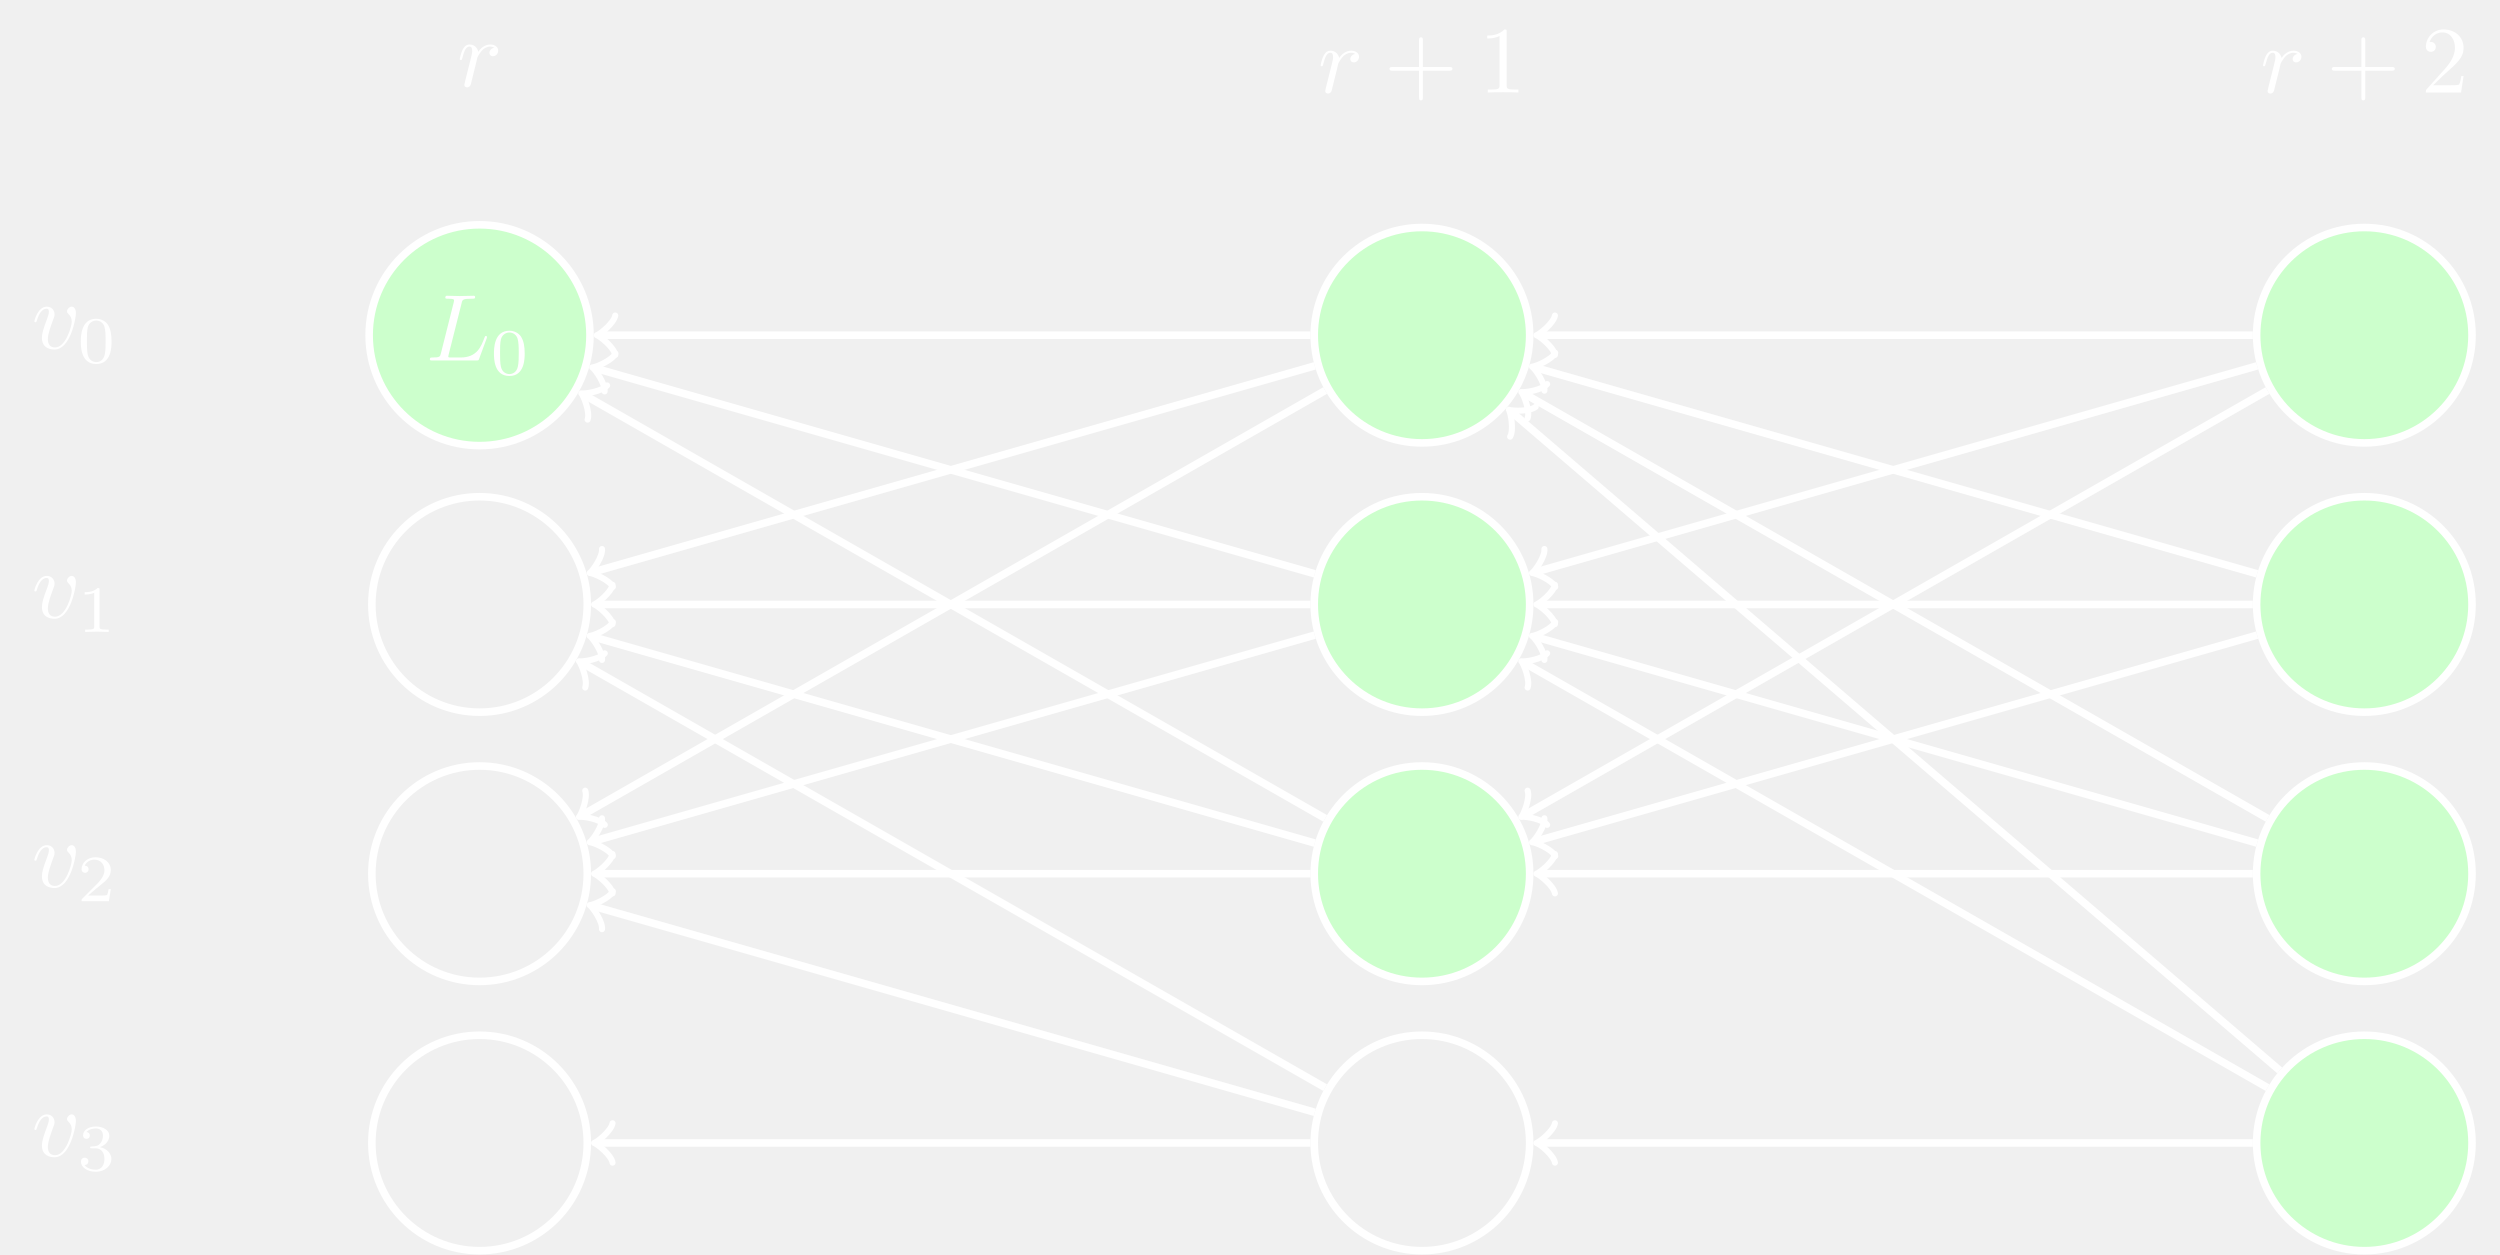
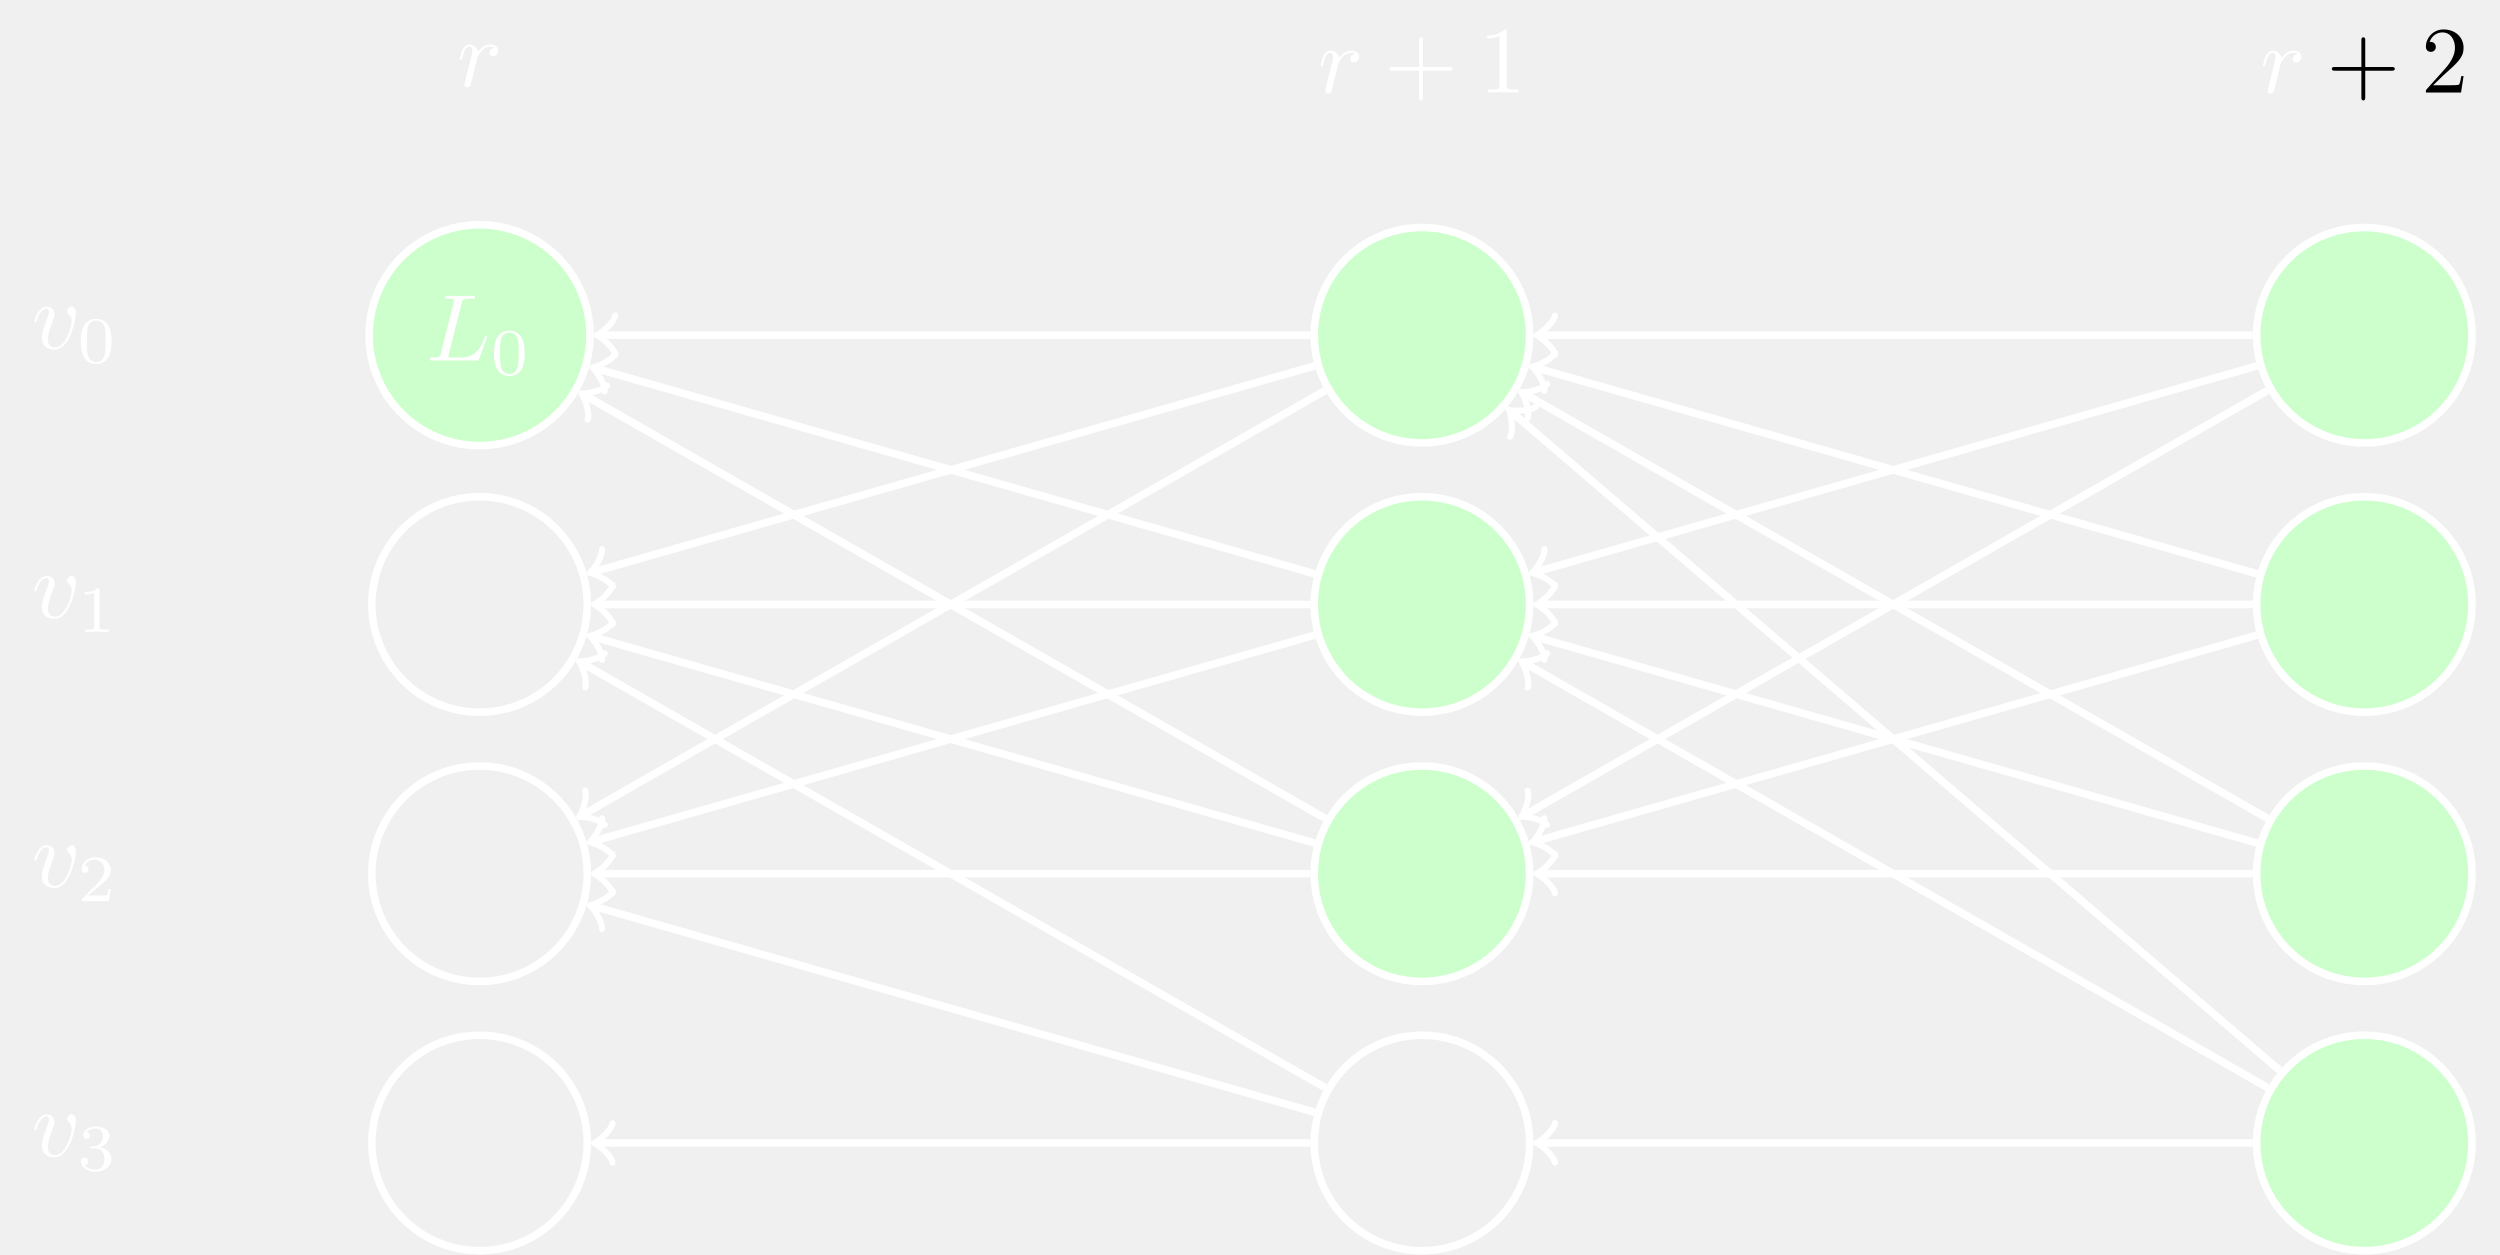
<svg xmlns="http://www.w3.org/2000/svg" xmlns:xlink="http://www.w3.org/1999/xlink" width="263.2pt" height="132.069pt" viewBox="0 0 263.2 132.069">
  <defs>
    <g>
      <g id="glyph-0-0">
        <path d="M 0.875 -0.594 C 0.844 -0.438 0.781 -0.203 0.781 -0.156 C 0.781 0.016 0.922 0.109 1.078 0.109 C 1.203 0.109 1.375 0.031 1.453 -0.172 C 1.469 -0.203 1.797 -1.562 1.844 -1.75 C 1.922 -2.078 2.109 -2.766 2.156 -3.047 C 2.203 -3.172 2.484 -3.641 2.719 -3.859 C 2.797 -3.922 3.094 -4.188 3.516 -4.188 C 3.781 -4.188 3.922 -4.062 3.938 -4.062 C 3.641 -4.016 3.422 -3.781 3.422 -3.516 C 3.422 -3.359 3.531 -3.172 3.797 -3.172 C 4.062 -3.172 4.344 -3.406 4.344 -3.766 C 4.344 -4.109 4.031 -4.406 3.516 -4.406 C 2.875 -4.406 2.438 -3.922 2.25 -3.641 C 2.156 -4.094 1.797 -4.406 1.328 -4.406 C 0.875 -4.406 0.688 -4.016 0.594 -3.844 C 0.422 -3.5 0.297 -2.906 0.297 -2.875 C 0.297 -2.766 0.391 -2.766 0.406 -2.766 C 0.516 -2.766 0.516 -2.781 0.578 -3 C 0.75 -3.703 0.953 -4.188 1.312 -4.188 C 1.469 -4.188 1.609 -4.109 1.609 -3.734 C 1.609 -3.516 1.578 -3.406 1.453 -2.891 Z M 0.875 -0.594 " />
      </g>
      <g id="glyph-0-1">
        <path d="M 4.672 -3.703 C 4.672 -4.25 4.406 -4.406 4.234 -4.406 C 3.984 -4.406 3.734 -4.141 3.734 -3.922 C 3.734 -3.797 3.781 -3.734 3.891 -3.625 C 4.109 -3.422 4.234 -3.172 4.234 -2.812 C 4.234 -2.391 3.625 -0.109 2.469 -0.109 C 1.953 -0.109 1.719 -0.453 1.719 -0.984 C 1.719 -1.531 2 -2.266 2.297 -3.094 C 2.375 -3.266 2.422 -3.406 2.422 -3.594 C 2.422 -4.031 2.109 -4.406 1.609 -4.406 C 0.672 -4.406 0.297 -2.953 0.297 -2.875 C 0.297 -2.766 0.391 -2.766 0.406 -2.766 C 0.516 -2.766 0.516 -2.797 0.562 -2.953 C 0.859 -3.953 1.281 -4.188 1.578 -4.188 C 1.656 -4.188 1.828 -4.188 1.828 -3.875 C 1.828 -3.625 1.719 -3.344 1.656 -3.172 C 1.219 -2.016 1.094 -1.562 1.094 -1.125 C 1.094 -0.047 1.969 0.109 2.422 0.109 C 4.094 0.109 4.672 -3.188 4.672 -3.703 Z M 4.672 -3.703 " />
      </g>
      <g id="glyph-0-2">
        <path d="M 3.734 -6.031 C 3.812 -6.391 3.844 -6.5 4.781 -6.5 C 5.078 -6.5 5.156 -6.5 5.156 -6.688 C 5.156 -6.812 5.047 -6.812 5 -6.812 C 4.672 -6.812 3.859 -6.781 3.531 -6.781 C 3.234 -6.781 2.5 -6.812 2.203 -6.812 C 2.141 -6.812 2.016 -6.812 2.016 -6.609 C 2.016 -6.5 2.109 -6.5 2.297 -6.5 C 2.312 -6.5 2.5 -6.5 2.672 -6.484 C 2.844 -6.453 2.938 -6.453 2.938 -6.312 C 2.938 -6.281 2.938 -6.25 2.906 -6.125 L 1.562 -0.781 C 1.469 -0.391 1.453 -0.312 0.656 -0.312 C 0.484 -0.312 0.391 -0.312 0.391 -0.109 C 0.391 0 0.484 0 0.656 0 L 5.281 0 C 5.516 0 5.516 0 5.578 -0.172 L 6.375 -2.328 C 6.406 -2.438 6.406 -2.453 6.406 -2.469 C 6.406 -2.5 6.375 -2.578 6.297 -2.578 C 6.203 -2.578 6.188 -2.516 6.125 -2.359 C 5.781 -1.453 5.344 -0.312 3.625 -0.312 L 2.688 -0.312 C 2.547 -0.312 2.516 -0.312 2.469 -0.312 C 2.359 -0.328 2.328 -0.344 2.328 -0.422 C 2.328 -0.453 2.328 -0.469 2.375 -0.641 Z M 3.734 -6.031 " />
      </g>
      <g id="glyph-1-0">
        <path d="M 4.078 -2.297 L 6.859 -2.297 C 7 -2.297 7.188 -2.297 7.188 -2.5 C 7.188 -2.688 7 -2.688 6.859 -2.688 L 4.078 -2.688 L 4.078 -5.484 C 4.078 -5.625 4.078 -5.812 3.875 -5.812 C 3.672 -5.812 3.672 -5.625 3.672 -5.484 L 3.672 -2.688 L 0.891 -2.688 C 0.75 -2.688 0.562 -2.688 0.562 -2.5 C 0.562 -2.297 0.75 -2.297 0.891 -2.297 L 3.672 -2.297 L 3.672 0.5 C 3.672 0.641 3.672 0.828 3.875 0.828 C 4.078 0.828 4.078 0.641 4.078 0.5 Z M 4.078 -2.297 " />
      </g>
      <g id="glyph-1-1">
        <path d="M 2.938 -6.375 C 2.938 -6.625 2.938 -6.641 2.703 -6.641 C 2.078 -6 1.203 -6 0.891 -6 L 0.891 -5.688 C 1.094 -5.688 1.672 -5.688 2.188 -5.953 L 2.188 -0.781 C 2.188 -0.422 2.156 -0.312 1.266 -0.312 L 0.953 -0.312 L 0.953 0 C 1.297 -0.031 2.156 -0.031 2.562 -0.031 C 2.953 -0.031 3.828 -0.031 4.172 0 L 4.172 -0.312 L 3.859 -0.312 C 2.953 -0.312 2.938 -0.422 2.938 -0.781 Z M 2.938 -6.375 " />
      </g>
      <g id="glyph-1-2">
        <path d="M 1.266 -0.766 L 2.328 -1.797 C 3.875 -3.172 4.469 -3.703 4.469 -4.703 C 4.469 -5.844 3.578 -6.641 2.359 -6.641 C 1.234 -6.641 0.5 -5.719 0.5 -4.828 C 0.5 -4.281 1 -4.281 1.031 -4.281 C 1.203 -4.281 1.547 -4.391 1.547 -4.812 C 1.547 -5.062 1.359 -5.328 1.016 -5.328 C 0.938 -5.328 0.922 -5.328 0.891 -5.312 C 1.109 -5.969 1.656 -6.328 2.234 -6.328 C 3.141 -6.328 3.562 -5.516 3.562 -4.703 C 3.562 -3.906 3.078 -3.125 2.516 -2.5 L 0.609 -0.375 C 0.5 -0.266 0.5 -0.234 0.5 0 L 4.203 0 L 4.469 -1.734 L 4.234 -1.734 C 4.172 -1.438 4.109 -1 4 -0.844 C 3.938 -0.766 3.281 -0.766 3.062 -0.766 Z M 1.266 -0.766 " />
      </g>
      <g id="glyph-2-0">
        <path d="M 3.594 -2.219 C 3.594 -2.984 3.5 -3.547 3.188 -4.031 C 2.969 -4.344 2.531 -4.625 1.984 -4.625 C 0.359 -4.625 0.359 -2.719 0.359 -2.219 C 0.359 -1.719 0.359 0.141 1.984 0.141 C 3.594 0.141 3.594 -1.719 3.594 -2.219 Z M 1.984 -0.062 C 1.656 -0.062 1.234 -0.25 1.094 -0.812 C 1 -1.219 1 -1.797 1 -2.312 C 1 -2.828 1 -3.359 1.094 -3.734 C 1.25 -4.281 1.688 -4.438 1.984 -4.438 C 2.359 -4.438 2.719 -4.203 2.844 -3.797 C 2.953 -3.422 2.969 -2.922 2.969 -2.312 C 2.969 -1.797 2.969 -1.281 2.875 -0.844 C 2.734 -0.203 2.266 -0.062 1.984 -0.062 Z M 1.984 -0.062 " />
      </g>
      <g id="glyph-2-1">
        <path d="M 2.328 -4.438 C 2.328 -4.625 2.328 -4.625 2.125 -4.625 C 1.672 -4.188 1.047 -4.188 0.766 -4.188 L 0.766 -3.938 C 0.922 -3.938 1.391 -3.938 1.766 -4.125 L 1.766 -0.578 C 1.766 -0.344 1.766 -0.25 1.078 -0.25 L 0.812 -0.25 L 0.812 0 C 0.938 0 1.797 -0.031 2.047 -0.031 C 2.266 -0.031 3.141 0 3.297 0 L 3.297 -0.25 L 3.031 -0.25 C 2.328 -0.25 2.328 -0.344 2.328 -0.578 Z M 2.328 -4.438 " />
      </g>
      <g id="glyph-2-2">
        <path d="M 3.516 -1.266 L 3.281 -1.266 C 3.266 -1.109 3.188 -0.703 3.094 -0.641 C 3.047 -0.594 2.516 -0.594 2.406 -0.594 L 1.125 -0.594 C 1.859 -1.234 2.109 -1.438 2.516 -1.766 C 3.031 -2.172 3.516 -2.609 3.516 -3.266 C 3.516 -4.109 2.781 -4.625 1.891 -4.625 C 1.031 -4.625 0.438 -4.016 0.438 -3.375 C 0.438 -3.031 0.734 -2.984 0.812 -2.984 C 0.969 -2.984 1.172 -3.109 1.172 -3.359 C 1.172 -3.484 1.125 -3.734 0.766 -3.734 C 0.984 -4.219 1.453 -4.375 1.781 -4.375 C 2.484 -4.375 2.844 -3.828 2.844 -3.266 C 2.844 -2.656 2.406 -2.188 2.188 -1.938 L 0.516 -0.266 C 0.438 -0.203 0.438 -0.188 0.438 0 L 3.312 0 Z M 3.516 -1.266 " />
      </g>
      <g id="glyph-2-3">
        <path d="M 1.906 -2.328 C 2.453 -2.328 2.844 -1.953 2.844 -1.203 C 2.844 -0.344 2.328 -0.078 1.938 -0.078 C 1.656 -0.078 1.031 -0.156 0.75 -0.578 C 1.078 -0.578 1.156 -0.812 1.156 -0.969 C 1.156 -1.188 0.984 -1.344 0.766 -1.344 C 0.578 -1.344 0.375 -1.219 0.375 -0.938 C 0.375 -0.281 1.094 0.141 1.938 0.141 C 2.906 0.141 3.578 -0.516 3.578 -1.203 C 3.578 -1.75 3.141 -2.297 2.375 -2.453 C 3.094 -2.719 3.359 -3.234 3.359 -3.672 C 3.359 -4.219 2.734 -4.625 1.953 -4.625 C 1.188 -4.625 0.594 -4.25 0.594 -3.688 C 0.594 -3.453 0.75 -3.328 0.953 -3.328 C 1.172 -3.328 1.312 -3.484 1.312 -3.672 C 1.312 -3.875 1.172 -4.031 0.953 -4.047 C 1.203 -4.344 1.672 -4.422 1.938 -4.422 C 2.25 -4.422 2.688 -4.266 2.688 -3.672 C 2.688 -3.375 2.594 -3.047 2.406 -2.844 C 2.188 -2.578 1.984 -2.562 1.641 -2.531 C 1.469 -2.516 1.453 -2.516 1.422 -2.516 C 1.406 -2.516 1.344 -2.5 1.344 -2.422 C 1.344 -2.328 1.406 -2.328 1.531 -2.328 Z M 1.906 -2.328 " />
      </g>
    </g>
    <clipPath id="clip-0">
      <path clip-rule="nonzero" d="M 27 97 L 74 97 L 74 132.07 L 27 132.07 Z M 27 97 " />
    </clipPath>
    <clipPath id="clip-1">
      <path clip-rule="nonzero" d="M 127 97 L 173 97 L 173 132.07 L 127 132.07 Z M 127 97 " />
    </clipPath>
    <clipPath id="clip-2">
      <path clip-rule="nonzero" d="M 226 12 L 263.199 12 L 263.199 58 L 226 58 Z M 226 12 " />
    </clipPath>
    <clipPath id="clip-3">
      <path clip-rule="nonzero" d="M 226 41 L 263.199 41 L 263.199 87 L 226 87 Z M 226 41 " />
    </clipPath>
    <clipPath id="clip-4">
      <path clip-rule="nonzero" d="M 226 69 L 263.199 69 L 263.199 115 L 226 115 Z M 226 69 " />
    </clipPath>
    <clipPath id="clip-5">
      <path clip-rule="nonzero" d="M 226 97 L 263.199 97 L 263.199 132.07 L 226 132.07 Z M 226 97 " />
    </clipPath>
  </defs>
  <g fill="white" fill-opacity="1">
    <use xlink:href="#glyph-0-0" x="48.104" y="9.091" />
  </g>
  <g fill="white" fill-opacity="1">
    <use xlink:href="#glyph-0-0" x="138.737" y="9.741" />
  </g>
  <g fill="white" fill-opacity="1">
    <use xlink:href="#glyph-1-0" x="145.723" y="9.741" />
    <use xlink:href="#glyph-1-1" x="155.684" y="9.741" />
  </g>
  <g fill="white" fill-opacity="1">
    <use xlink:href="#glyph-0-0" x="237.95" y="9.741" />
  </g>
-   <g fill="white" fill-opacity="1">
+   <g fill="black" fill-opacity="1">
    <use xlink:href="#glyph-1-0" x="244.935" y="9.741" />
    <use xlink:href="#glyph-1-2" x="254.896" y="9.741" />
  </g>
  <g fill="white" fill-opacity="1">
    <use xlink:href="#glyph-0-1" x="3.32" y="36.69" />
  </g>
  <g fill="white" fill-opacity="1">
    <use xlink:href="#glyph-2-0" x="8.15" y="38.184" />
  </g>
  <g fill="white" fill-opacity="1">
    <use xlink:href="#glyph-0-1" x="3.32" y="65.036" />
  </g>
  <g fill="white" fill-opacity="1">
    <use xlink:href="#glyph-2-1" x="8.15" y="66.531" />
  </g>
  <g fill="white" fill-opacity="1">
    <use xlink:href="#glyph-0-1" x="3.32" y="93.383" />
  </g>
  <g fill="white" fill-opacity="1">
    <use xlink:href="#glyph-2-2" x="8.15" y="94.877" />
  </g>
  <g fill="white" fill-opacity="1">
    <use xlink:href="#glyph-0-1" x="3.32" y="121.729" />
  </g>
  <g fill="white" fill-opacity="1">
    <use xlink:href="#glyph-2-3" x="8.15" y="123.224" />
  </g>
  <path fill-rule="nonzero" fill="rgb(80%, 100%, 80%)" fill-opacity="1" stroke-width="0.797" stroke-linecap="butt" stroke-linejoin="miter" stroke="white" stroke-opacity="1" stroke-miterlimit="10" d="M 11.624 113.389 C 11.624 119.807 6.421 125.01 -0.001 125.01 C -6.419 125.01 -11.626 119.807 -11.626 113.389 C -11.626 106.967 -6.419 101.764 -0.001 101.764 C 6.421 101.764 11.624 106.967 11.624 113.389 Z M 11.624 113.389 " transform="matrix(1, 0, 0, -1, 50.489, 148.678)" />
  <g fill="white" fill-opacity="1">
    <use xlink:href="#glyph-0-2" x="44.865" y="37.949" />
  </g>
  <g fill="white" fill-opacity="1">
    <use xlink:href="#glyph-2-0" x="51.645" y="39.444" />
  </g>
  <path fill="none" stroke-width="0.797" stroke-linecap="butt" stroke-linejoin="miter" stroke="white" stroke-opacity="1" stroke-miterlimit="10" d="M 11.339 85.041 C 11.339 91.303 6.261 96.381 -0.001 96.381 C -6.262 96.381 -11.341 91.303 -11.341 85.041 C -11.341 78.78 -6.262 73.701 -0.001 73.701 C 6.261 73.701 11.339 78.78 11.339 85.041 Z M 11.339 85.041 " transform="matrix(1, 0, 0, -1, 50.489, 148.678)" />
  <path fill="none" stroke-width="0.797" stroke-linecap="butt" stroke-linejoin="miter" stroke="white" stroke-opacity="1" stroke-miterlimit="10" d="M 11.339 56.694 C 11.339 62.955 6.261 68.033 -0.001 68.033 C -6.262 68.033 -11.341 62.955 -11.341 56.694 C -11.341 50.432 -6.262 45.354 -0.001 45.354 C 6.261 45.354 11.339 50.432 11.339 56.694 Z M 11.339 56.694 " transform="matrix(1, 0, 0, -1, 50.489, 148.678)" />
  <g clip-path="url(#clip-0)">
    <path fill="none" stroke-width="0.797" stroke-linecap="butt" stroke-linejoin="miter" stroke="white" stroke-opacity="1" stroke-miterlimit="10" d="M 11.339 28.346 C 11.339 34.608 6.261 39.686 -0.001 39.686 C -6.262 39.686 -11.341 34.608 -11.341 28.346 C -11.341 22.084 -6.262 17.006 -0.001 17.006 C 6.261 17.006 11.339 22.084 11.339 28.346 Z M 11.339 28.346 " transform="matrix(1, 0, 0, -1, 50.489, 148.678)" />
  </g>
  <path fill-rule="nonzero" fill="rgb(80%, 100%, 80%)" fill-opacity="1" stroke-width="0.797" stroke-linecap="butt" stroke-linejoin="miter" stroke="white" stroke-opacity="1" stroke-miterlimit="10" d="M 110.554 113.389 C 110.554 119.651 105.476 124.725 99.214 124.725 C 92.952 124.725 87.874 119.651 87.874 113.389 C 87.874 107.123 92.952 102.049 99.214 102.049 C 105.476 102.049 110.554 107.123 110.554 113.389 Z M 110.554 113.389 " transform="matrix(1, 0, 0, -1, 50.489, 148.678)" />
  <path fill-rule="nonzero" fill="rgb(80%, 100%, 80%)" fill-opacity="1" stroke-width="0.797" stroke-linecap="butt" stroke-linejoin="miter" stroke="white" stroke-opacity="1" stroke-miterlimit="10" d="M 110.554 85.041 C 110.554 91.303 105.476 96.381 99.214 96.381 C 92.952 96.381 87.874 91.303 87.874 85.041 C 87.874 78.78 92.952 73.701 99.214 73.701 C 105.476 73.701 110.554 78.78 110.554 85.041 Z M 110.554 85.041 " transform="matrix(1, 0, 0, -1, 50.489, 148.678)" />
  <path fill-rule="nonzero" fill="rgb(80%, 100%, 80%)" fill-opacity="1" stroke-width="0.797" stroke-linecap="butt" stroke-linejoin="miter" stroke="white" stroke-opacity="1" stroke-miterlimit="10" d="M 110.554 56.694 C 110.554 62.955 105.476 68.033 99.214 68.033 C 92.952 68.033 87.874 62.955 87.874 56.694 C 87.874 50.432 92.952 45.354 99.214 45.354 C 105.476 45.354 110.554 50.432 110.554 56.694 Z M 110.554 56.694 " transform="matrix(1, 0, 0, -1, 50.489, 148.678)" />
  <g clip-path="url(#clip-1)">
    <path fill="none" stroke-width="0.797" stroke-linecap="butt" stroke-linejoin="miter" stroke="white" stroke-opacity="1" stroke-miterlimit="10" d="M 110.554 28.346 C 110.554 34.608 105.476 39.686 99.214 39.686 C 92.952 39.686 87.874 34.608 87.874 28.346 C 87.874 22.084 92.952 17.006 99.214 17.006 C 105.476 17.006 110.554 22.084 110.554 28.346 Z M 110.554 28.346 " transform="matrix(1, 0, 0, -1, 50.489, 148.678)" />
  </g>
  <path fill-rule="nonzero" fill="rgb(80%, 100%, 80%)" fill-opacity="1" d="M 260.254 35.289 C 260.254 29.027 255.18 23.953 248.918 23.953 C 242.656 23.953 237.578 29.027 237.578 35.289 C 237.578 41.555 242.656 46.629 248.918 46.629 C 255.18 46.629 260.254 41.555 260.254 35.289 Z M 260.254 35.289 " />
  <g clip-path="url(#clip-2)">
    <path fill="none" stroke-width="0.797" stroke-linecap="butt" stroke-linejoin="miter" stroke="white" stroke-opacity="1" stroke-miterlimit="10" d="M 209.765 113.389 C 209.765 119.651 204.691 124.725 198.429 124.725 C 192.167 124.725 187.089 119.651 187.089 113.389 C 187.089 107.123 192.167 102.049 198.429 102.049 C 204.691 102.049 209.765 107.123 209.765 113.389 Z M 209.765 113.389 " transform="matrix(1, 0, 0, -1, 50.489, 148.678)" />
  </g>
  <path fill-rule="nonzero" fill="rgb(80%, 100%, 80%)" fill-opacity="1" d="M 260.254 63.637 C 260.254 57.375 255.18 52.297 248.918 52.297 C 242.656 52.297 237.578 57.375 237.578 63.637 C 237.578 69.898 242.656 74.977 248.918 74.977 C 255.18 74.977 260.254 69.898 260.254 63.637 Z M 260.254 63.637 " />
  <g clip-path="url(#clip-3)">
    <path fill="none" stroke-width="0.797" stroke-linecap="butt" stroke-linejoin="miter" stroke="white" stroke-opacity="1" stroke-miterlimit="10" d="M 209.765 85.041 C 209.765 91.303 204.691 96.381 198.429 96.381 C 192.167 96.381 187.089 91.303 187.089 85.041 C 187.089 78.78 192.167 73.701 198.429 73.701 C 204.691 73.701 209.765 78.78 209.765 85.041 Z M 209.765 85.041 " transform="matrix(1, 0, 0, -1, 50.489, 148.678)" />
  </g>
  <path fill-rule="nonzero" fill="rgb(80%, 100%, 80%)" fill-opacity="1" d="M 260.254 91.984 C 260.254 85.723 255.18 80.645 248.918 80.645 C 242.656 80.645 237.578 85.723 237.578 91.984 C 237.578 98.246 242.656 103.324 248.918 103.324 C 255.18 103.324 260.254 98.246 260.254 91.984 Z M 260.254 91.984 " />
  <g clip-path="url(#clip-4)">
    <path fill="none" stroke-width="0.797" stroke-linecap="butt" stroke-linejoin="miter" stroke="white" stroke-opacity="1" stroke-miterlimit="10" d="M 209.765 56.694 C 209.765 62.955 204.691 68.033 198.429 68.033 C 192.167 68.033 187.089 62.955 187.089 56.694 C 187.089 50.432 192.167 45.354 198.429 45.354 C 204.691 45.354 209.765 50.432 209.765 56.694 Z M 209.765 56.694 " transform="matrix(1, 0, 0, -1, 50.489, 148.678)" />
  </g>
  <path fill-rule="nonzero" fill="rgb(80%, 100%, 80%)" fill-opacity="1" d="M 260.254 120.332 C 260.254 114.07 255.18 108.992 248.918 108.992 C 242.656 108.992 237.578 114.07 237.578 120.332 C 237.578 126.594 242.656 131.672 248.918 131.672 C 255.18 131.672 260.254 126.594 260.254 120.332 Z M 260.254 120.332 " />
  <g clip-path="url(#clip-5)">
    <path fill="none" stroke-width="0.797" stroke-linecap="butt" stroke-linejoin="miter" stroke="white" stroke-opacity="1" stroke-miterlimit="10" d="M 209.765 28.346 C 209.765 34.608 204.691 39.686 198.429 39.686 C 192.167 39.686 187.089 34.608 187.089 28.346 C 187.089 22.084 192.167 17.006 198.429 17.006 C 204.691 17.006 209.765 22.084 209.765 28.346 Z M 209.765 28.346 " transform="matrix(1, 0, 0, -1, 50.489, 148.678)" />
  </g>
  <path fill="none" stroke-width="0.797" stroke-linecap="butt" stroke-linejoin="miter" stroke="white" stroke-opacity="1" stroke-miterlimit="10" d="M 87.476 113.389 L 12.73 113.389 " transform="matrix(1, 0, 0, -1, 50.489, 148.678)" />
  <path fill="none" stroke-width="0.638" stroke-linecap="round" stroke-linejoin="round" stroke="white" stroke-opacity="1" stroke-miterlimit="10" d="M -1.554 2.073 C -1.425 1.295 0 0.131 0.387 -0.002 C 0 -0.131 -1.425 -1.295 -1.554 -2.072 " transform="matrix(-1, 0, 0, 1, 63.21915, 35.29076)" />
  <path fill="none" stroke-width="0.797" stroke-linecap="butt" stroke-linejoin="miter" stroke="white" stroke-opacity="1" stroke-miterlimit="10" d="M 87.929 88.264 L 12.241 109.889 " transform="matrix(1, 0, 0, -1, 50.489, 148.678)" />
  <path fill="none" stroke-width="0.638" stroke-linecap="round" stroke-linejoin="round" stroke="white" stroke-opacity="1" stroke-miterlimit="10" d="M -1.553 2.073 C -1.424 1.297 0.001 0.132 0.389 -0.001 C -0.001 -0.129 -1.423 -1.295 -1.555 -2.072 " transform="matrix(-0.96149, -0.2747, -0.2747, 0.96149, 62.72887, 38.78779)" />
  <path fill="none" stroke-width="0.797" stroke-linecap="butt" stroke-linejoin="miter" stroke="white" stroke-opacity="1" stroke-miterlimit="10" d="M 89.023 62.518 L 11.054 107.073 " transform="matrix(1, 0, 0, -1, 50.489, 148.678)" />
  <path fill="none" stroke-width="0.638" stroke-linecap="round" stroke-linejoin="round" stroke="white" stroke-opacity="1" stroke-miterlimit="10" d="M -1.554 2.071 C -1.426 1.295 0 0.13 0.389 0.001 C 0.001 -0.131 -1.425 -1.297 -1.554 -2.072 " transform="matrix(-0.8682, -0.49611, -0.49611, 0.8682, 61.54125, 41.6063)" />
  <path fill="none" stroke-width="0.797" stroke-linecap="butt" stroke-linejoin="miter" stroke="white" stroke-opacity="1" stroke-miterlimit="10" d="M 87.929 110.162 L 11.964 88.459 " transform="matrix(1, 0, 0, -1, 50.489, 148.678)" />
  <path fill="none" stroke-width="0.638" stroke-linecap="round" stroke-linejoin="round" stroke="white" stroke-opacity="1" stroke-miterlimit="10" d="M -1.556 2.073 C -1.424 1.296 0.002 0.129 0.387 -0.001 C 0.001 -0.13 -1.425 -1.295 -1.553 -2.071 " transform="matrix(-0.96149, 0.2747, 0.2747, 0.96149, 62.45433, 60.219)" />
  <path fill="none" stroke-width="0.797" stroke-linecap="butt" stroke-linejoin="miter" stroke="white" stroke-opacity="1" stroke-miterlimit="10" d="M 87.476 85.041 L 12.445 85.041 " transform="matrix(1, 0, 0, -1, 50.489, 148.678)" />
  <path fill="none" stroke-width="0.638" stroke-linecap="round" stroke-linejoin="round" stroke="white" stroke-opacity="1" stroke-miterlimit="10" d="M -1.555 2.073 C -1.426 1.296 0 0.128 0.387 -0.001 C 0 -0.13 -1.426 -1.294 -1.555 -2.071 " transform="matrix(-1, 0, 0, 1, 62.93363, 63.63758)" />
  <path fill="none" stroke-width="0.797" stroke-linecap="butt" stroke-linejoin="miter" stroke="white" stroke-opacity="1" stroke-miterlimit="10" d="M 87.929 59.916 L 11.964 81.623 " transform="matrix(1, 0, 0, -1, 50.489, 148.678)" />
  <path fill="none" stroke-width="0.638" stroke-linecap="round" stroke-linejoin="round" stroke="white" stroke-opacity="1" stroke-miterlimit="10" d="M -1.554 2.073 C -1.425 1.294 0.001 0.129 0.387 -0.001 C 0.001 -0.127 -1.425 -1.294 -1.556 -2.071 " transform="matrix(-0.96149, -0.2747, -0.2747, 0.96149, 62.45433, 67.05616)" />
  <path fill="none" stroke-width="0.797" stroke-linecap="butt" stroke-linejoin="miter" stroke="white" stroke-opacity="1" stroke-miterlimit="10" d="M 89.023 107.565 L 10.804 62.869 " transform="matrix(1, 0, 0, -1, 50.489, 148.678)" />
  <path fill="none" stroke-width="0.638" stroke-linecap="round" stroke-linejoin="round" stroke="white" stroke-opacity="1" stroke-miterlimit="10" d="M -1.555 2.074 C -1.425 1.293 -0.002 0.129 0.388 0.001 C -0.001 -0.128 -1.423 -1.295 -1.552 -2.071 " transform="matrix(-0.8682, 0.49612, 0.49612, 0.8682, 61.29334, 85.81049)" />
  <path fill="none" stroke-width="0.797" stroke-linecap="butt" stroke-linejoin="miter" stroke="white" stroke-opacity="1" stroke-miterlimit="10" d="M 87.929 81.815 L 11.964 60.112 " transform="matrix(1, 0, 0, -1, 50.489, 148.678)" />
  <path fill="none" stroke-width="0.638" stroke-linecap="round" stroke-linejoin="round" stroke="white" stroke-opacity="1" stroke-miterlimit="10" d="M -1.555 2.074 C -1.425 1.293 0.002 0.13 0.387 -0 C 0.001 -0.13 -1.425 -1.295 -1.553 -2.07 " transform="matrix(-0.96149, 0.2747, 0.2747, 0.96149, 62.45433, 88.56582)" />
  <path fill="none" stroke-width="0.797" stroke-linecap="butt" stroke-linejoin="miter" stroke="white" stroke-opacity="1" stroke-miterlimit="10" d="M 87.476 56.694 L 12.445 56.694 " transform="matrix(1, 0, 0, -1, 50.489, 148.678)" />
  <path fill="none" stroke-width="0.638" stroke-linecap="round" stroke-linejoin="round" stroke="white" stroke-opacity="1" stroke-miterlimit="10" d="M -1.555 2.07 C -1.426 1.297 0 0.129 0.387 -0 C 0 -0.129 -1.426 -1.297 -1.555 -2.07 " transform="matrix(-1, 0, 0, 1, 62.93363, 91.98438)" />
  <path fill="none" stroke-width="0.797" stroke-linecap="butt" stroke-linejoin="miter" stroke="white" stroke-opacity="1" stroke-miterlimit="10" d="M 89.023 34.17 L 10.804 78.865 " transform="matrix(1, 0, 0, -1, 50.489, 148.678)" />
  <path fill="none" stroke-width="0.638" stroke-linecap="round" stroke-linejoin="round" stroke="white" stroke-opacity="1" stroke-miterlimit="10" d="M -1.554 2.074 C -1.425 1.297 -0.002 0.13 0.388 -0.002 C -0.002 -0.13 -1.424 -1.294 -1.556 -2.071 " transform="matrix(-0.8682, -0.49612, -0.49612, 0.8682, 61.29334, 69.81148)" />
  <path fill="none" stroke-width="0.797" stroke-linecap="butt" stroke-linejoin="miter" stroke="white" stroke-opacity="1" stroke-miterlimit="10" d="M 87.929 31.573 L 11.964 53.276 " transform="matrix(1, 0, 0, -1, 50.489, 148.678)" />
  <path fill="none" stroke-width="0.638" stroke-linecap="round" stroke-linejoin="round" stroke="white" stroke-opacity="1" stroke-miterlimit="10" d="M -1.554 2.074 C -1.425 1.295 0.001 0.13 0.387 0 C 0.002 -0.13 -1.425 -1.293 -1.555 -2.074 " transform="matrix(-0.96149, -0.2747, -0.2747, 0.96149, 62.45433, 95.40296)" />
  <path fill="none" stroke-width="0.797" stroke-linecap="butt" stroke-linejoin="miter" stroke="white" stroke-opacity="1" stroke-miterlimit="10" d="M 87.476 28.346 L 12.445 28.346 " transform="matrix(1, 0, 0, -1, 50.489, 148.678)" />
  <path fill="none" stroke-width="0.638" stroke-linecap="round" stroke-linejoin="round" stroke="white" stroke-opacity="1" stroke-miterlimit="10" d="M -1.555 2.071 C -1.426 1.294 0 0.13 0.387 0.001 C 0 -0.128 -1.426 -1.296 -1.555 -2.073 " transform="matrix(-1, 0, 0, 1, 62.93363, 120.3312)" />
  <path fill="none" stroke-width="0.797" stroke-linecap="butt" stroke-linejoin="miter" stroke="white" stroke-opacity="1" stroke-miterlimit="10" d="M 186.691 113.389 L 111.659 113.389 " transform="matrix(1, 0, 0, -1, 50.489, 148.678)" />
  <path fill="none" stroke-width="0.638" stroke-linecap="round" stroke-linejoin="round" stroke="white" stroke-opacity="1" stroke-miterlimit="10" d="M -1.556 2.073 C -1.423 1.295 -0.001 0.131 0.39 -0.002 C -0.001 -0.131 -1.423 -1.295 -1.556 -2.072 " transform="matrix(-1, 0, 0, 1, 162.1475, 35.29076)" />
  <path fill="none" stroke-width="0.797" stroke-linecap="butt" stroke-linejoin="miter" stroke="white" stroke-opacity="1" stroke-miterlimit="10" d="M 187.144 88.264 L 111.179 109.967 " transform="matrix(1, 0, 0, -1, 50.489, 148.678)" />
  <path fill="none" stroke-width="0.638" stroke-linecap="round" stroke-linejoin="round" stroke="white" stroke-opacity="1" stroke-miterlimit="10" d="M -1.555 2.072 C -1.426 1.296 0 0.128 0.39 -0.001 C 0 -0.128 -1.425 -1.295 -1.553 -2.071 " transform="matrix(-0.96149, -0.2747, -0.2747, 0.96149, 161.6682, 38.70934)" />
  <path fill="none" stroke-width="0.797" stroke-linecap="butt" stroke-linejoin="miter" stroke="white" stroke-opacity="1" stroke-miterlimit="10" d="M 188.238 62.518 L 110.019 107.213 " transform="matrix(1, 0, 0, -1, 50.489, 148.678)" />
  <path fill="none" stroke-width="0.638" stroke-linecap="round" stroke-linejoin="round" stroke="white" stroke-opacity="1" stroke-miterlimit="10" d="M -1.554 2.073 C -1.425 1.296 0.001 0.131 0.389 0.002 C 0.001 -0.13 -1.425 -1.295 -1.553 -2.071 " transform="matrix(-0.8682, -0.49612, -0.49612, 0.8682, 160.5072, 41.46467)" />
  <path fill="none" stroke-width="0.797" stroke-linecap="butt" stroke-linejoin="miter" stroke="white" stroke-opacity="1" stroke-miterlimit="10" d="M 187.144 110.162 L 111.179 88.459 " transform="matrix(1, 0, 0, -1, 50.489, 148.678)" />
  <path fill="none" stroke-width="0.638" stroke-linecap="round" stroke-linejoin="round" stroke="white" stroke-opacity="1" stroke-miterlimit="10" d="M -1.553 2.073 C -1.425 1.297 0.001 0.13 0.39 -0.002 C -0 -0.13 -1.426 -1.295 -1.554 -2.071 " transform="matrix(-0.96149, 0.2747, 0.2747, 0.96149, 161.6682, 60.219)" />
  <path fill="none" stroke-width="0.797" stroke-linecap="butt" stroke-linejoin="miter" stroke="white" stroke-opacity="1" stroke-miterlimit="10" d="M 186.691 85.041 L 111.659 85.041 " transform="matrix(1, 0, 0, -1, 50.489, 148.678)" />
  <path fill="none" stroke-width="0.638" stroke-linecap="round" stroke-linejoin="round" stroke="white" stroke-opacity="1" stroke-miterlimit="10" d="M -1.556 2.073 C -1.423 1.296 -0.001 0.128 0.39 -0.001 C -0.001 -0.13 -1.423 -1.294 -1.556 -2.071 " transform="matrix(-1, 0, 0, 1, 162.1475, 63.63758)" />
  <path fill="none" stroke-width="0.797" stroke-linecap="butt" stroke-linejoin="miter" stroke="white" stroke-opacity="1" stroke-miterlimit="10" d="M 187.144 59.916 L 111.179 81.623 " transform="matrix(1, 0, 0, -1, 50.489, 148.678)" />
  <path fill="none" stroke-width="0.638" stroke-linecap="round" stroke-linejoin="round" stroke="white" stroke-opacity="1" stroke-miterlimit="10" d="M -1.555 2.073 C -1.426 1.293 0 0.129 0.39 0 C 0 -0.127 -1.426 -1.295 -1.553 -2.07 " transform="matrix(-0.96149, -0.2747, -0.2747, 0.96149, 161.6682, 67.05616)" />
  <path fill="none" stroke-width="0.797" stroke-linecap="butt" stroke-linejoin="miter" stroke="white" stroke-opacity="1" stroke-miterlimit="10" d="M 188.238 107.565 L 110.019 62.869 " transform="matrix(1, 0, 0, -1, 50.489, 148.678)" />
  <path fill="none" stroke-width="0.638" stroke-linecap="round" stroke-linejoin="round" stroke="white" stroke-opacity="1" stroke-miterlimit="10" d="M -1.552 2.072 C -1.426 1.294 0 0.128 0.391 -0 C 0.002 -0.129 -1.424 -1.294 -1.553 -2.071 " transform="matrix(-0.8682, 0.49612, 0.49612, 0.8682, 160.5072, 85.81049)" />
  <path fill="none" stroke-width="0.797" stroke-linecap="butt" stroke-linejoin="miter" stroke="white" stroke-opacity="1" stroke-miterlimit="10" d="M 187.144 81.815 L 111.179 60.112 " transform="matrix(1, 0, 0, -1, 50.489, 148.678)" />
  <path fill="none" stroke-width="0.638" stroke-linecap="round" stroke-linejoin="round" stroke="white" stroke-opacity="1" stroke-miterlimit="10" d="M -1.553 2.073 C -1.426 1.294 0.001 0.13 0.39 -0.001 C -0 -0.129 -1.426 -1.294 -1.554 -2.07 " transform="matrix(-0.96149, 0.2747, 0.2747, 0.96149, 161.6682, 88.56582)" />
  <path fill="none" stroke-width="0.797" stroke-linecap="butt" stroke-linejoin="miter" stroke="white" stroke-opacity="1" stroke-miterlimit="10" d="M 186.691 56.694 L 111.659 56.694 " transform="matrix(1, 0, 0, -1, 50.489, 148.678)" />
  <path fill="none" stroke-width="0.638" stroke-linecap="round" stroke-linejoin="round" stroke="white" stroke-opacity="1" stroke-miterlimit="10" d="M -1.556 2.07 C -1.423 1.297 -0.001 0.129 0.39 -0 C -0.001 -0.129 -1.423 -1.297 -1.556 -2.07 " transform="matrix(-1, 0, 0, 1, 162.1475, 91.98438)" />
  <path fill="none" stroke-width="0.797" stroke-linecap="butt" stroke-linejoin="miter" stroke="white" stroke-opacity="1" stroke-miterlimit="10" d="M 189.515 35.987 L 108.663 105.287 " transform="matrix(1, 0, 0, -1, 50.489, 148.678)" />
  <path fill="none" stroke-width="0.638" stroke-linecap="round" stroke-linejoin="round" stroke="white" stroke-opacity="1" stroke-miterlimit="10" d="M -1.555 2.07 C -1.426 1.295 -0 0.13 0.389 0.001 C 0.002 -0.13 -1.423 -1.295 -1.555 -2.072 " transform="matrix(-0.75922, -0.65076, -0.65076, 0.75922, 159.151, 43.3892)" />
  <path fill="none" stroke-width="0.797" stroke-linecap="butt" stroke-linejoin="miter" stroke="white" stroke-opacity="1" stroke-miterlimit="10" d="M 188.238 34.17 L 110.019 78.865 " transform="matrix(1, 0, 0, -1, 50.489, 148.678)" />
  <path fill="none" stroke-width="0.638" stroke-linecap="round" stroke-linejoin="round" stroke="white" stroke-opacity="1" stroke-miterlimit="10" d="M -1.554 2.073 C -1.426 1.297 0 0.132 0.391 -0 C 0.001 -0.129 -1.425 -1.295 -1.553 -2.07 " transform="matrix(-0.8682, -0.49612, -0.49612, 0.8682, 160.5072, 69.81148)" />
  <path fill="none" stroke-width="0.797" stroke-linecap="butt" stroke-linejoin="miter" stroke="white" stroke-opacity="1" stroke-miterlimit="10" d="M 186.691 28.346 L 111.659 28.346 " transform="matrix(1, 0, 0, -1, 50.489, 148.678)" />
  <path fill="none" stroke-width="0.638" stroke-linecap="round" stroke-linejoin="round" stroke="white" stroke-opacity="1" stroke-miterlimit="10" d="M -1.556 2.071 C -1.423 1.294 -0.001 0.13 0.39 0.001 C -0.001 -0.128 -1.423 -1.296 -1.556 -2.073 " transform="matrix(-1, 0, 0, 1, 162.1475, 120.3312)" />
</svg>
